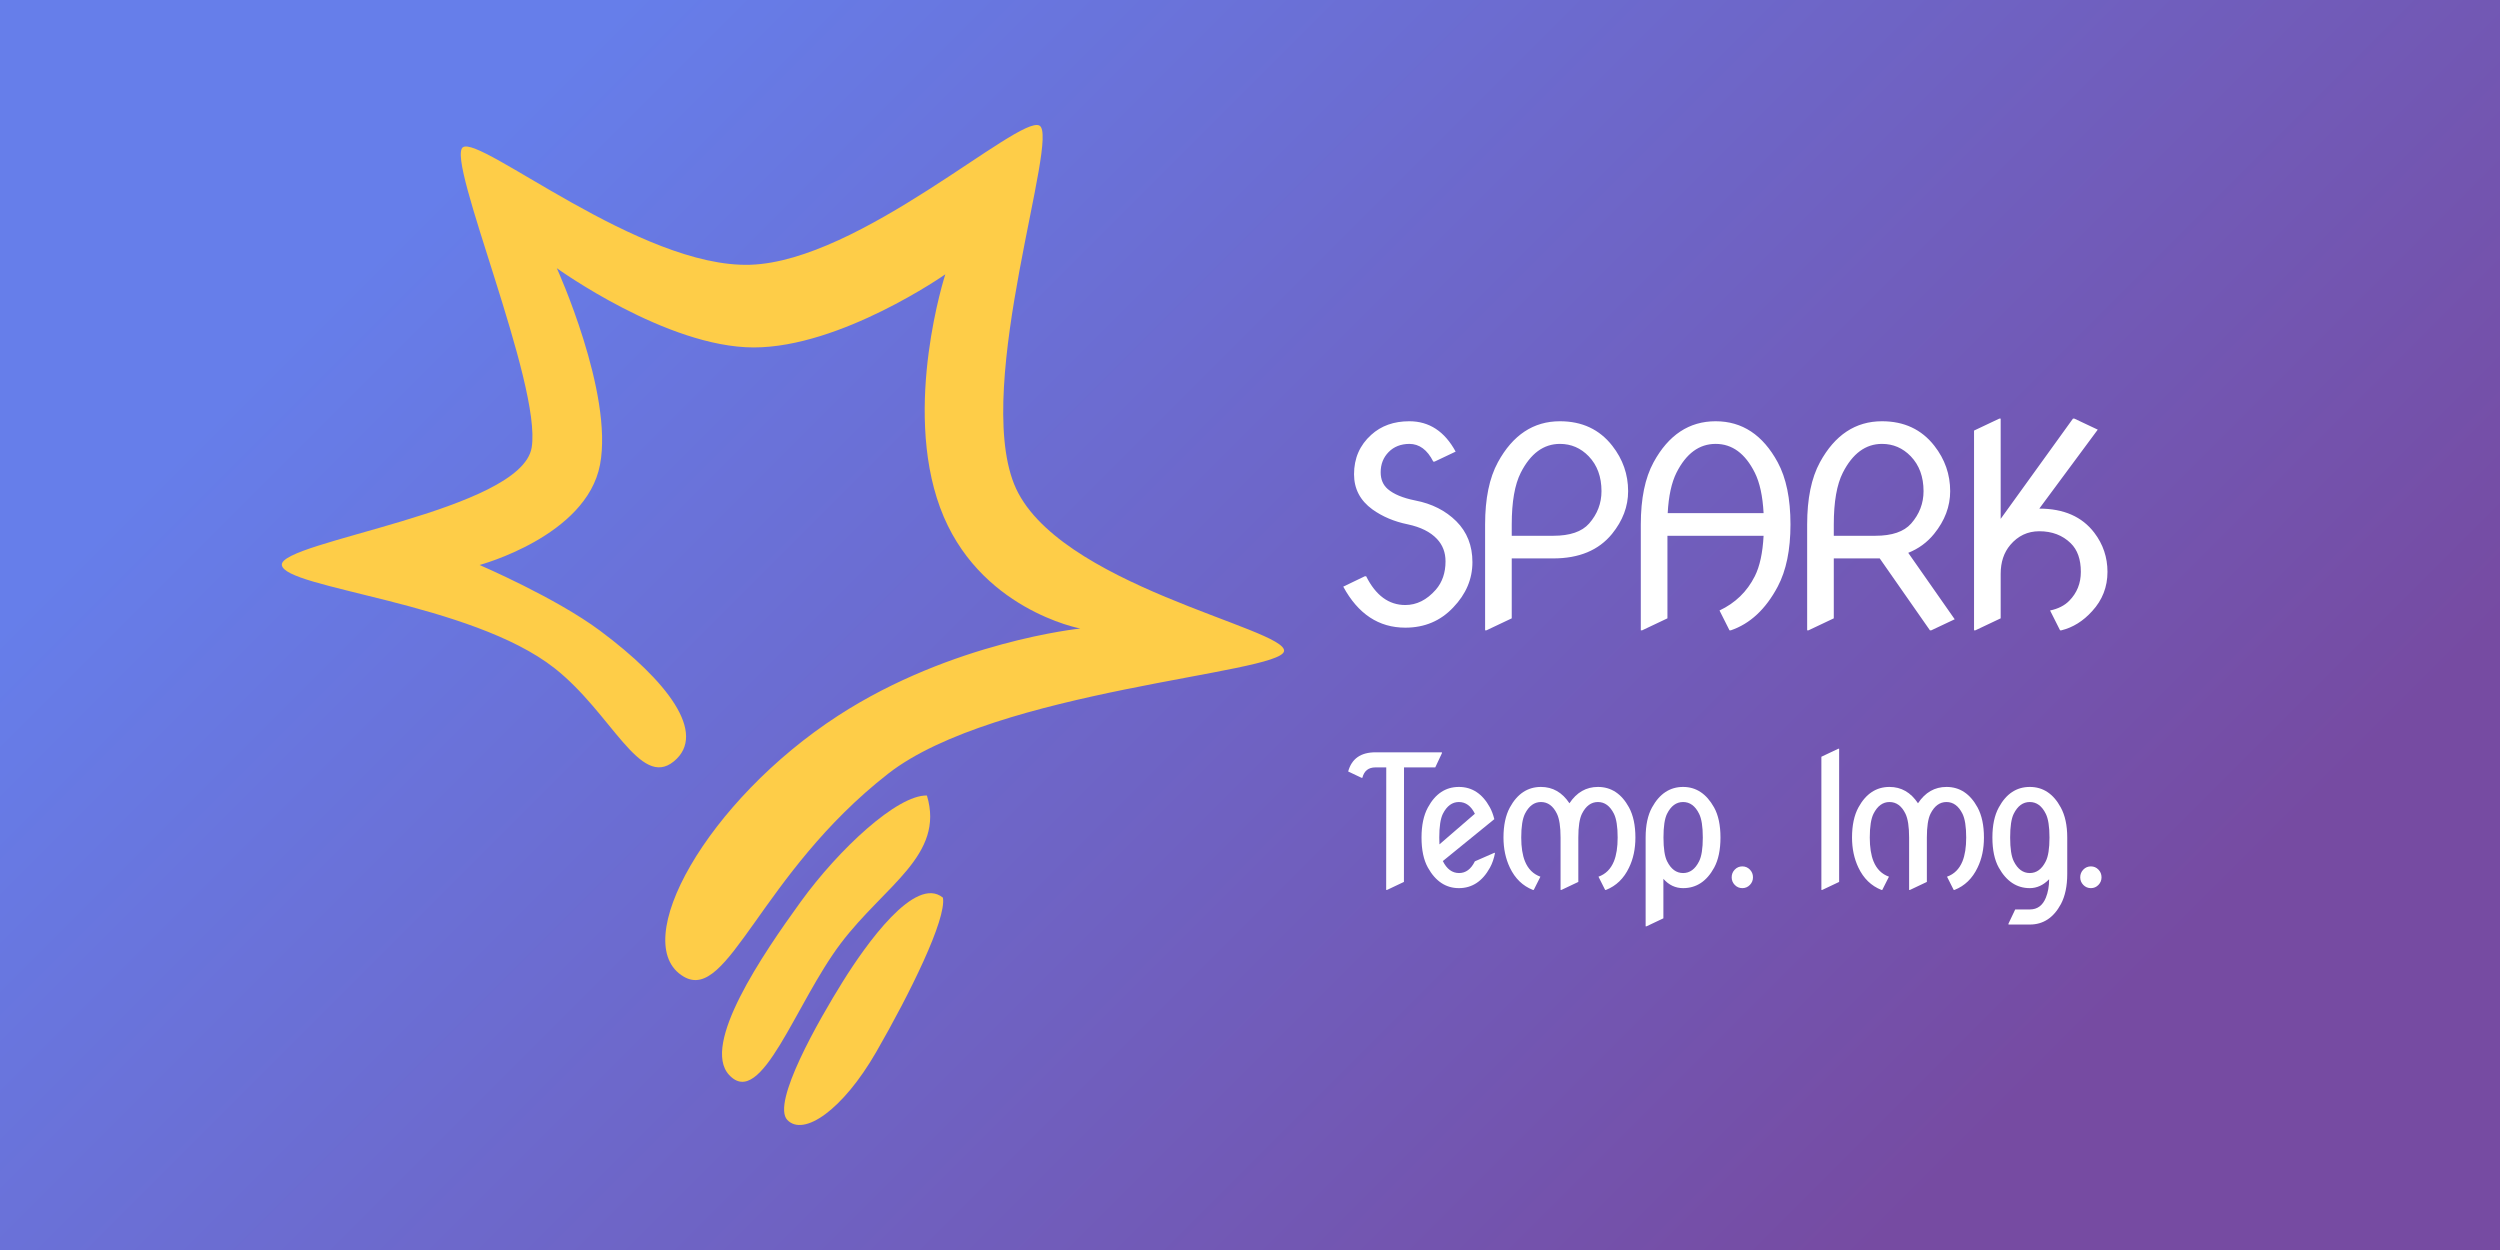
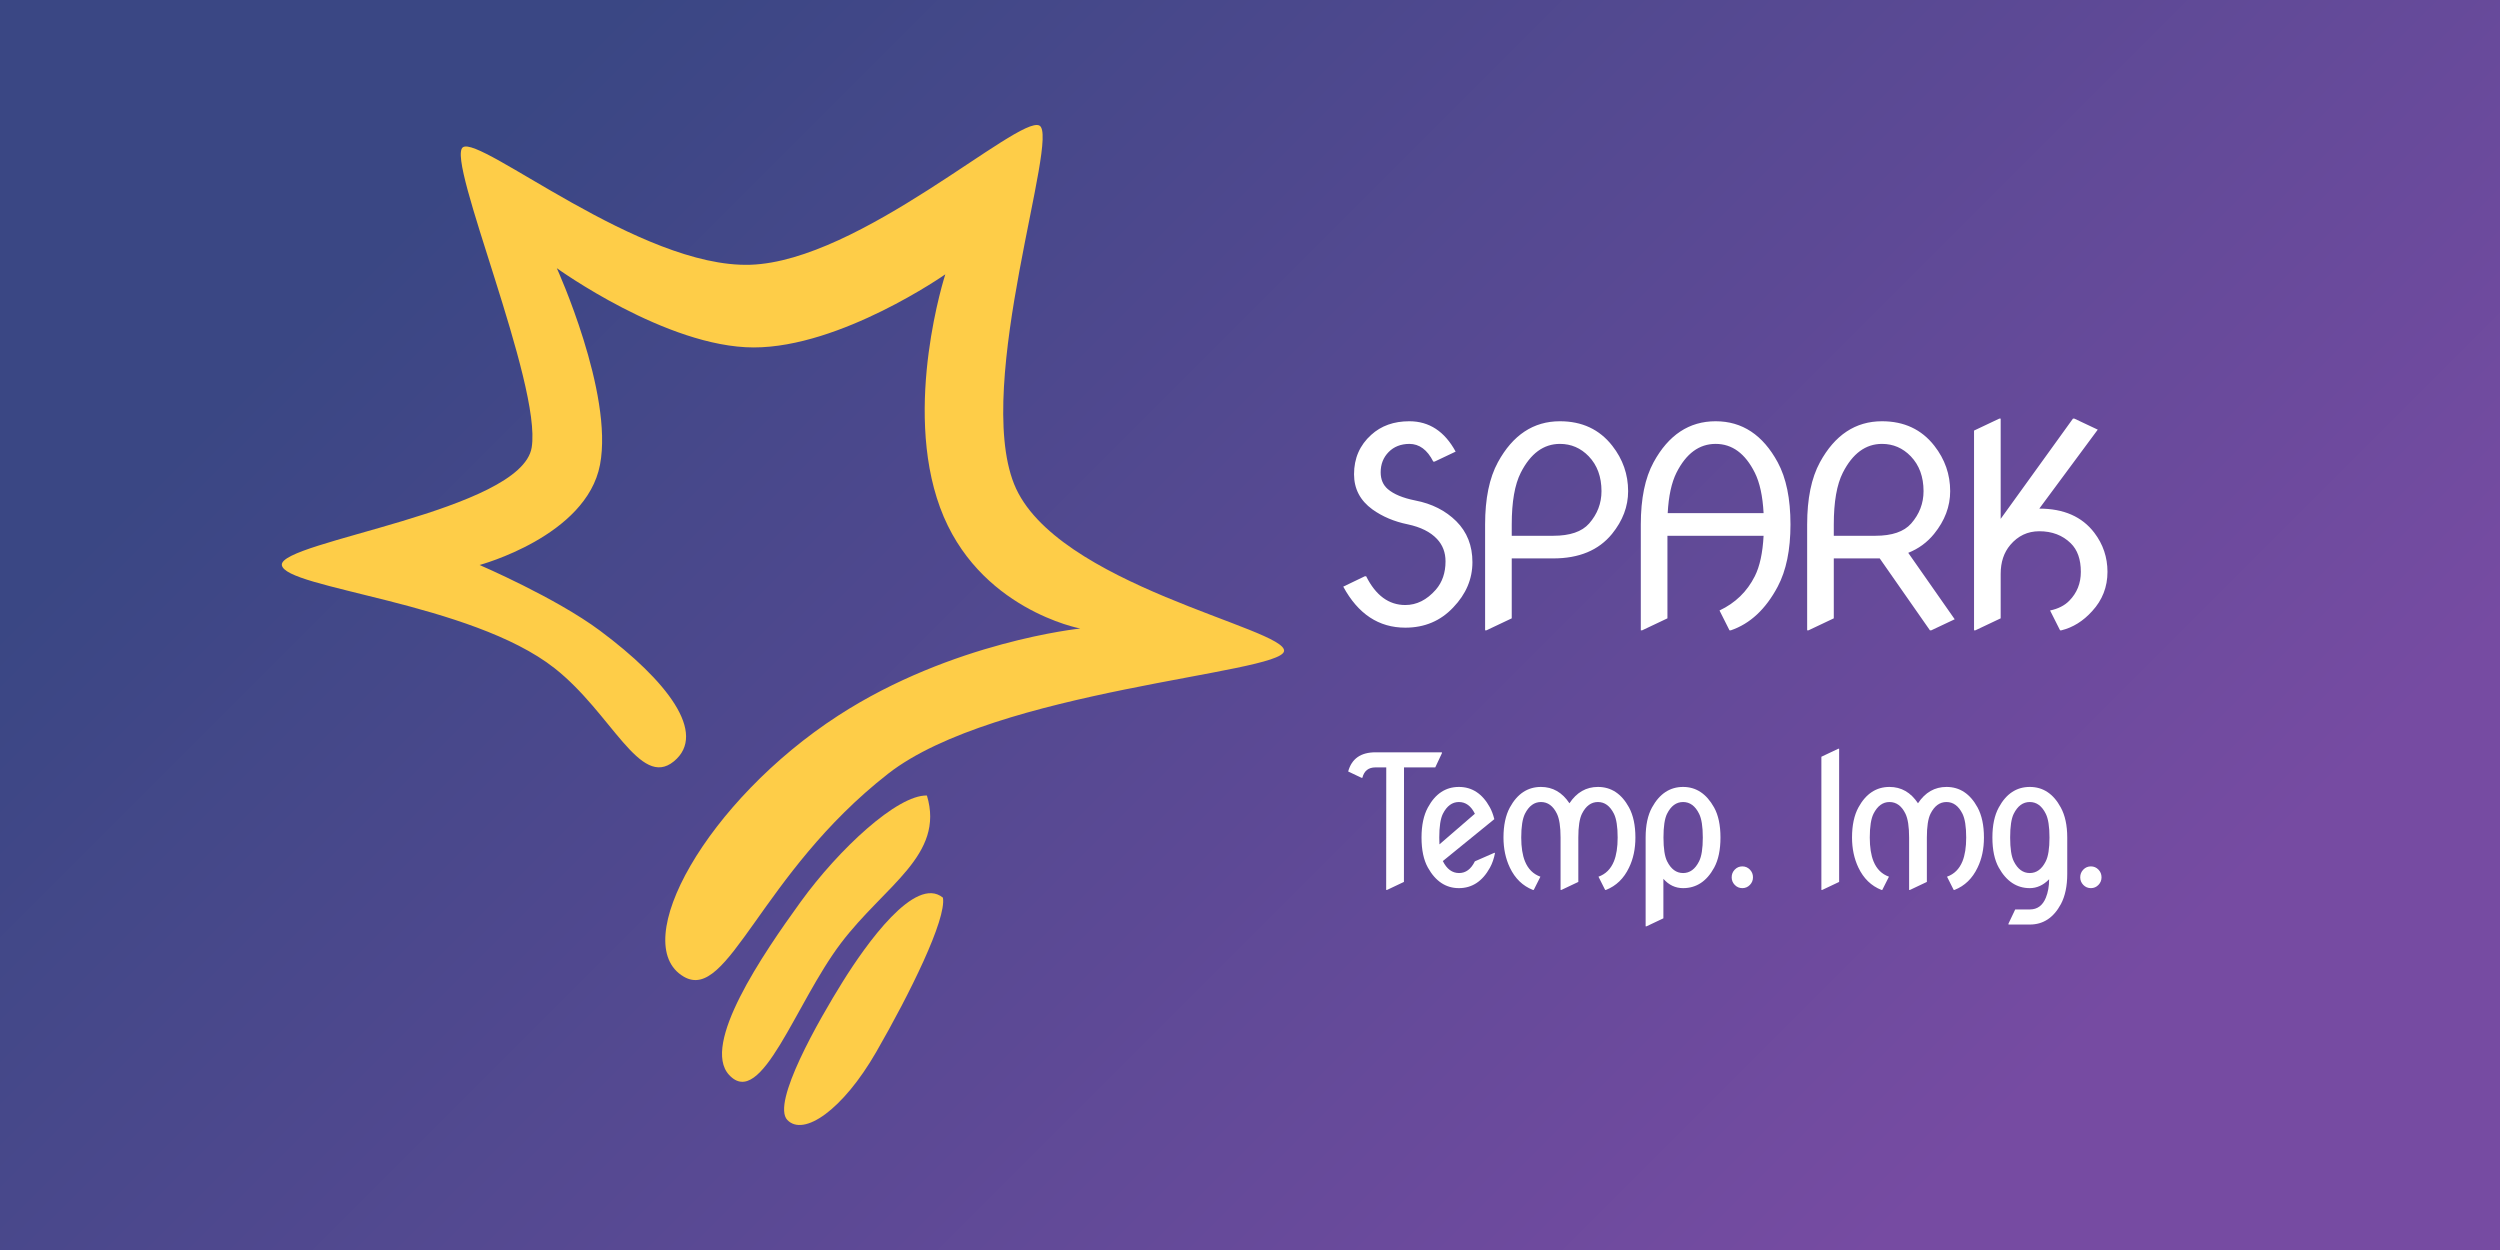
<svg xmlns="http://www.w3.org/2000/svg" width="1100" height="550" viewBox="0 0 1100 550" fill="none">
  <g clip-path="url(#clip0_3_70)">
    <path d="M0 0C363 0 726 0 1100 0C1100 181.5 1100 363 1100 550C737 550 374 550 0 550C0 368.5 0 187 0 0Z" fill="url(#paint0_linear_3_70)" />
    <path d="M591.031 258.125C591.031 258.125 594.195 256.602 600.523 253.555H601.109C605.328 261.992 611.07 266.211 618.336 266.211C623.336 266.211 627.809 263.965 631.754 259.473C634.605 256.191 636.031 252.031 636.031 246.992C636.031 243.086 634.781 239.805 632.281 237.148C629.391 234.062 625.094 231.914 619.391 230.703C613.453 229.492 608.277 227.305 603.863 224.141C598.473 220.234 595.777 215.078 595.777 208.672C595.777 201.641 598.297 195.859 603.336 191.328C607.711 187.344 613.297 185.352 620.094 185.352C628.844 185.352 635.641 189.805 640.484 198.711L631.227 203.105H630.641C628.023 197.91 624.508 195.312 620.094 195.312C616.344 195.352 613.316 196.543 611.012 198.887C608.668 201.27 607.496 204.238 607.496 207.793C607.496 210.918 608.531 213.379 610.602 215.176C613.219 217.441 617.262 219.121 622.73 220.215C630.035 221.621 636.051 224.668 640.777 229.355C645.504 234.082 647.867 240.078 647.867 247.344C647.867 254.766 645.055 261.406 639.43 267.266C633.844 273.203 626.812 276.172 618.336 276.172C606.656 276.172 597.555 270.156 591.031 258.125ZM653.445 277.344V230.762C653.445 219.395 655.32 210.273 659.07 203.398C665.633 191.367 674.734 185.352 686.375 185.352C696.102 185.352 703.777 188.945 709.402 196.133C714.051 202.07 716.375 208.73 716.375 216.113C716.375 222.832 714.012 229.102 709.285 234.922C703.426 242.109 694.812 245.703 683.445 245.703H665.164V272.07L654.031 277.344H653.445ZM665.164 235.742H683.445C690.789 235.742 696.043 233.945 699.207 230.352C702.84 226.211 704.656 221.465 704.656 216.113C704.656 209.785 702.781 204.668 699.031 200.762C695.516 197.129 691.297 195.312 686.375 195.312C679.188 195.312 673.445 199.531 669.148 207.969C666.492 213.203 665.164 220.801 665.164 230.762V235.742ZM721.953 277.344V230.762C721.953 219.395 723.828 210.273 727.578 203.398C734.141 191.367 743.242 185.352 754.883 185.352C766.562 185.352 775.664 191.367 782.188 203.398C785.938 210.312 787.812 219.434 787.812 230.762C787.812 241.934 785.938 251.055 782.188 258.125C776.914 268.047 770.039 274.453 761.562 277.344H760.977L756.582 268.613C763.535 265.332 768.711 260.312 772.109 253.555C774.297 249.219 775.586 243.281 775.977 235.742H733.672V272.07L722.539 277.344H721.953ZM733.789 225.781H775.977C775.586 218.281 774.297 212.344 772.109 207.969C767.891 199.531 762.148 195.312 754.883 195.312C747.656 195.312 741.914 199.531 737.656 207.969C735.469 212.344 734.18 218.281 733.789 225.781ZM806.867 235.742H825.148C832.492 235.742 837.746 233.945 840.91 230.352C844.543 226.211 846.359 221.465 846.359 216.113C846.359 209.785 844.484 204.668 840.734 200.762C837.219 197.129 833 195.312 828.078 195.312C820.891 195.312 815.148 199.531 810.852 207.969C808.195 213.203 806.867 220.801 806.867 230.762V235.742ZM795.148 277.344V230.762C795.148 219.395 797.023 210.273 800.773 203.398C807.336 191.367 816.438 185.352 828.078 185.352C837.805 185.352 845.48 188.945 851.105 196.133C855.754 202.07 858.078 208.73 858.078 216.113C858.078 222.832 855.715 229.102 850.988 234.922C847.941 238.672 844.152 241.445 839.621 243.242L860.07 272.48L849.758 277.344H849.172L827.082 245.703H806.867V272.07L795.734 277.344H795.148ZM868.578 277.344V189.453L879.711 184.18H880.297V228.301L912.113 184.18H912.699L923.012 189.043L897.289 223.789C908.031 223.789 916.098 227.324 921.488 234.395C925.355 239.473 927.289 245.215 927.289 251.621C927.289 258.262 925.043 264.023 920.551 268.906C916.605 273.281 912.094 276.094 907.016 277.344H906.43L902.035 268.613C905.59 267.871 908.402 266.445 910.473 264.336C913.871 260.898 915.57 256.66 915.57 251.621C915.57 246.113 914.086 241.914 911.117 239.023C907.523 235.508 902.914 233.75 897.289 233.75C892.172 233.75 887.914 235.762 884.516 239.785C881.703 243.105 880.297 247.344 880.297 252.5V272.07L869.164 277.344H868.578Z" fill="white" />
    <path d="M609.914 391.562L609.953 337.656H605.227C602.128 337.656 600.201 339.18 599.445 342.227H599.055L593.195 339.453C594.732 333.828 598.742 331.016 605.227 331.016H634.445V331.406L631.516 337.656H617.766L617.727 388.047L610.305 391.562H609.914ZM657.812 375.273C657.344 377.747 656.602 379.909 655.586 381.758C652.279 387.773 647.721 390.781 641.914 390.781C636.185 390.781 631.641 387.773 628.281 381.758C626.406 378.398 625.469 373.984 625.469 368.516C625.469 363.125 626.406 358.711 628.281 355.273C631.536 349.258 636.081 346.25 641.914 346.25C647.721 346.25 652.266 349.245 655.547 355.234C656.354 356.719 657.005 358.451 657.5 360.43L634.844 378.867C636.589 382.383 638.971 384.141 641.992 384.141C644.935 384.141 647.253 382.422 648.945 378.984L657.422 375.273H657.812ZM633.359 371.523L648.945 358.047C647.253 354.609 644.909 352.891 641.914 352.891C638.971 352.891 636.628 354.609 634.883 358.047C633.815 360.182 633.281 363.672 633.281 368.516C633.281 369.583 633.307 370.586 633.359 371.523ZM686.648 391.562V368.516C686.648 363.75 686.115 360.26 685.047 358.047C683.38 354.609 681.036 352.891 678.016 352.891C675.073 352.891 672.729 354.609 670.984 358.047C669.891 360.26 669.344 363.75 669.344 368.516C669.344 372.786 669.891 376.276 670.984 378.984C672.365 382.37 674.63 384.622 677.781 385.742L674.852 391.562H674.461C669.982 389.792 666.609 386.523 664.344 381.758C662.469 377.826 661.531 373.411 661.531 368.516C661.531 363.151 662.469 358.737 664.344 355.273C667.625 349.258 672.182 346.25 678.016 346.25C683.198 346.25 687.378 348.646 690.555 353.438C693.732 348.646 697.911 346.25 703.094 346.25C708.927 346.25 713.484 349.258 716.766 355.273C718.641 358.737 719.578 363.151 719.578 368.516C719.578 373.516 718.641 377.93 716.766 381.758C714.5 386.523 711.128 389.792 706.648 391.562H706.258L703.328 385.742C706.479 384.622 708.745 382.37 710.125 378.984C711.219 376.276 711.766 372.786 711.766 368.516C711.766 363.75 711.219 360.26 710.125 358.047C708.406 354.609 706.062 352.891 703.094 352.891C700.125 352.891 697.781 354.609 696.062 358.047C694.995 360.208 694.461 363.698 694.461 368.516V388.047L687.039 391.562H686.648ZM733.492 358.086C732.451 360.195 731.93 363.672 731.93 368.516C731.93 373.359 732.464 376.849 733.531 378.984C735.25 382.422 737.594 384.141 740.562 384.141C743.531 384.141 745.875 382.422 747.594 378.984C748.688 376.823 749.234 373.333 749.234 368.516C749.234 363.698 748.688 360.208 747.594 358.047C745.901 354.609 743.557 352.891 740.562 352.891C737.568 352.891 735.211 354.622 733.492 358.086ZM724.078 407.578V368.516C724.078 363.099 725.016 358.685 726.891 355.273C730.198 349.258 734.755 346.25 740.562 346.25C746.292 346.25 750.836 349.258 754.195 355.273C756.07 358.633 757.008 363.047 757.008 368.516C757.008 373.932 756.083 378.346 754.234 381.758C750.953 387.773 746.396 390.781 740.562 390.781C737.177 390.781 734.286 389.414 731.891 386.68V404.062L724.469 407.578H724.078ZM763.305 389.375C762.393 388.438 761.938 387.318 761.938 386.016C761.938 384.688 762.393 383.555 763.305 382.617C764.216 381.68 765.323 381.211 766.625 381.211C767.927 381.211 769.034 381.68 769.945 382.617C770.857 383.555 771.312 384.688 771.312 386.016C771.312 387.318 770.857 388.438 769.945 389.375C769.034 390.312 767.927 390.781 766.625 390.781C765.323 390.781 764.216 390.312 763.305 389.375ZM801.406 391.562V332.969L808.828 329.453H809.219V388.047L801.797 391.562H801.406ZM840.008 391.562V368.516C840.008 363.75 839.474 360.26 838.406 358.047C836.74 354.609 834.396 352.891 831.375 352.891C828.432 352.891 826.089 354.609 824.344 358.047C823.25 360.26 822.703 363.75 822.703 368.516C822.703 372.786 823.25 376.276 824.344 378.984C825.724 382.37 827.99 384.622 831.141 385.742L828.211 391.562H827.82C823.341 389.792 819.969 386.523 817.703 381.758C815.828 377.826 814.891 373.411 814.891 368.516C814.891 363.151 815.828 358.737 817.703 355.273C820.984 349.258 825.542 346.25 831.375 346.25C836.557 346.25 840.737 348.646 843.914 353.438C847.091 348.646 851.271 346.25 856.453 346.25C862.286 346.25 866.844 349.258 870.125 355.273C872 358.737 872.938 363.151 872.938 368.516C872.938 373.516 872 377.93 870.125 381.758C867.859 386.523 864.487 389.792 860.008 391.562H859.617L856.688 385.742C859.839 384.622 862.104 382.37 863.484 378.984C864.578 376.276 865.125 372.786 865.125 368.516C865.125 363.75 864.578 360.26 863.484 358.047C861.766 354.609 859.422 352.891 856.453 352.891C853.484 352.891 851.141 354.609 849.422 358.047C848.354 360.208 847.82 363.698 847.82 368.516V388.047L840.398 391.562H840.008ZM886.031 358.086C884.99 360.195 884.469 363.672 884.469 368.516C884.469 373.359 885.003 376.849 886.07 378.984C887.789 382.422 890.133 384.141 893.102 384.141C896.07 384.141 898.414 382.422 900.133 378.984C901.227 376.823 901.773 373.333 901.773 368.516C901.773 363.698 901.227 360.208 900.133 358.047C898.44 354.609 896.096 352.891 893.102 352.891C890.107 352.891 887.75 354.622 886.031 358.086ZM876.656 368.516C876.656 363.099 877.594 358.685 879.469 355.273C882.724 349.258 887.268 346.25 893.102 346.25C898.935 346.25 903.479 349.258 906.734 355.273C908.635 358.737 909.586 363.151 909.586 368.516V384.531C909.586 389.87 908.661 394.284 906.812 397.773C903.583 403.789 899.026 406.797 893.141 406.797H883.727V406.406L886.695 400.156H893.141C896.422 400.156 898.766 398.438 900.172 395C901.135 392.63 901.617 389.922 901.617 386.875C899.065 389.479 896.227 390.781 893.102 390.781C887.372 390.781 882.828 387.773 879.469 381.758C877.594 378.398 876.656 373.984 876.656 368.516ZM916.664 389.375C915.753 388.438 915.297 387.318 915.297 386.016C915.297 384.688 915.753 383.555 916.664 382.617C917.576 381.68 918.682 381.211 919.984 381.211C921.286 381.211 922.393 381.68 923.305 382.617C924.216 383.555 924.672 384.688 924.672 386.016C924.672 387.318 924.216 388.438 923.305 389.375C922.393 390.312 921.286 390.781 919.984 390.781C918.682 390.781 917.576 390.312 916.664 389.375Z" fill="white" />
    <path d="M330.109 116.498C281.832 118.03 211.331 59.447 203.668 64.807C196.005 70.168 238.501 169 233.937 196.906C229.373 224.812 122.86 238.259 124.009 248.597C125.159 258.935 207.15 265 244.001 294C269.174 313.811 281.558 347.253 296.501 335C311.444 322.747 293.501 299.465 264.001 277.5C244.46 262.95 211.001 248.597 211.001 248.597C211.001 248.597 258.001 236 264.001 204.5C270.001 173 245.001 118 245.001 118C245.001 118 293.283 152.873 331.642 152.873C370.001 152.873 415.936 120.71 415.936 120.71C415.936 120.71 397.162 178.527 413.637 223.326C430.113 268.125 475.325 276.549 475.325 276.549C475.325 276.549 419.048 282.292 368.854 314.838C311.001 352.351 275.943 415.179 300.848 429.729C320.5 441.21 334.416 384.5 390.694 340.492C438.001 303.5 563.451 296.459 564.984 286.504C566.517 276.549 463.984 257.404 446.206 212.988C428.427 168.572 466.513 59.83 457.317 55.235C448.121 50.64 378.387 114.967 330.109 116.498Z" fill="#FECD48" />
    <path d="M370 415C389.322 389.5 415.775 376.282 407.841 350.021C394.797 349.714 369.069 373.637 352.284 396.818C335.5 420 308.503 459.627 320.791 472.953C335 488.362 349.92 441.5 370 415Z" fill="#FECD48" />
    <path d="M385.532 462.887C400.307 437.238 416.512 404.465 414.887 394.966C402.69 384.991 381.122 415.389 370.757 432.014C360.391 448.638 339.3 485.416 346.449 492.81C353.598 500.204 370.757 488.536 385.532 462.887Z" fill="#FECD48" />
  </g>
  <defs>
    <linearGradient id="paint0_linear_3_70" x1="825" y1="550" x2="275" y2="0" gradientUnits="userSpaceOnUse">
      <stop stop-color="#764BA2" />
-       <stop offset="1" stop-color="#667EEA" />
+       <stop offset="1" stop-color="#3a4784" />
    </linearGradient>
    <clipPath id="clip0_3_70">
      <rect width="1100" height="550" fill="white" />
    </clipPath>
  </defs>
</svg>
